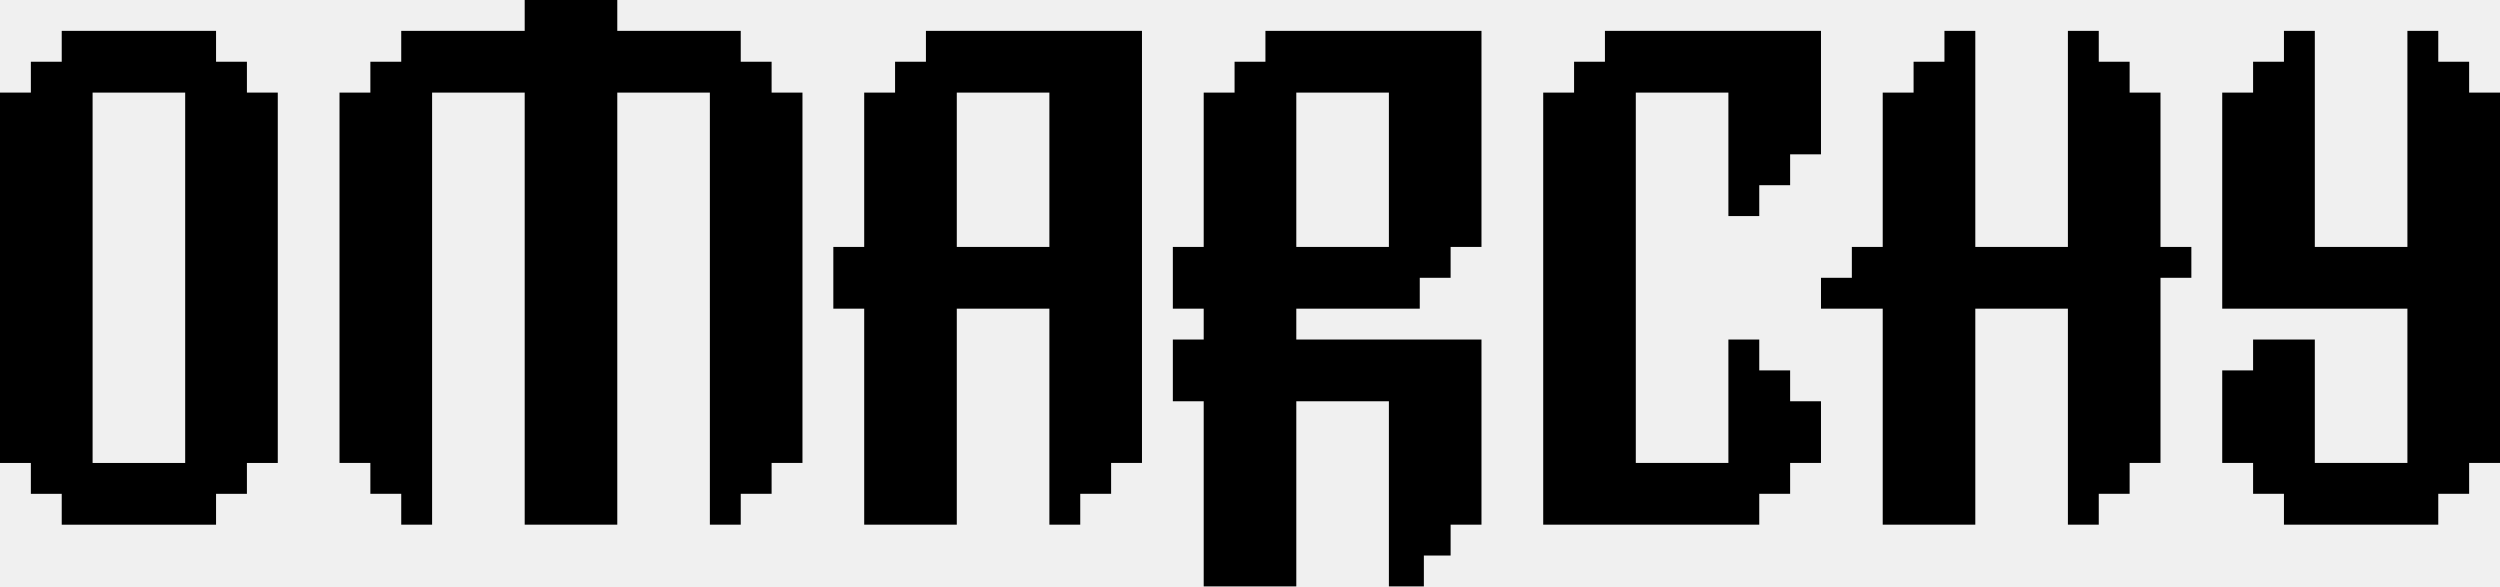
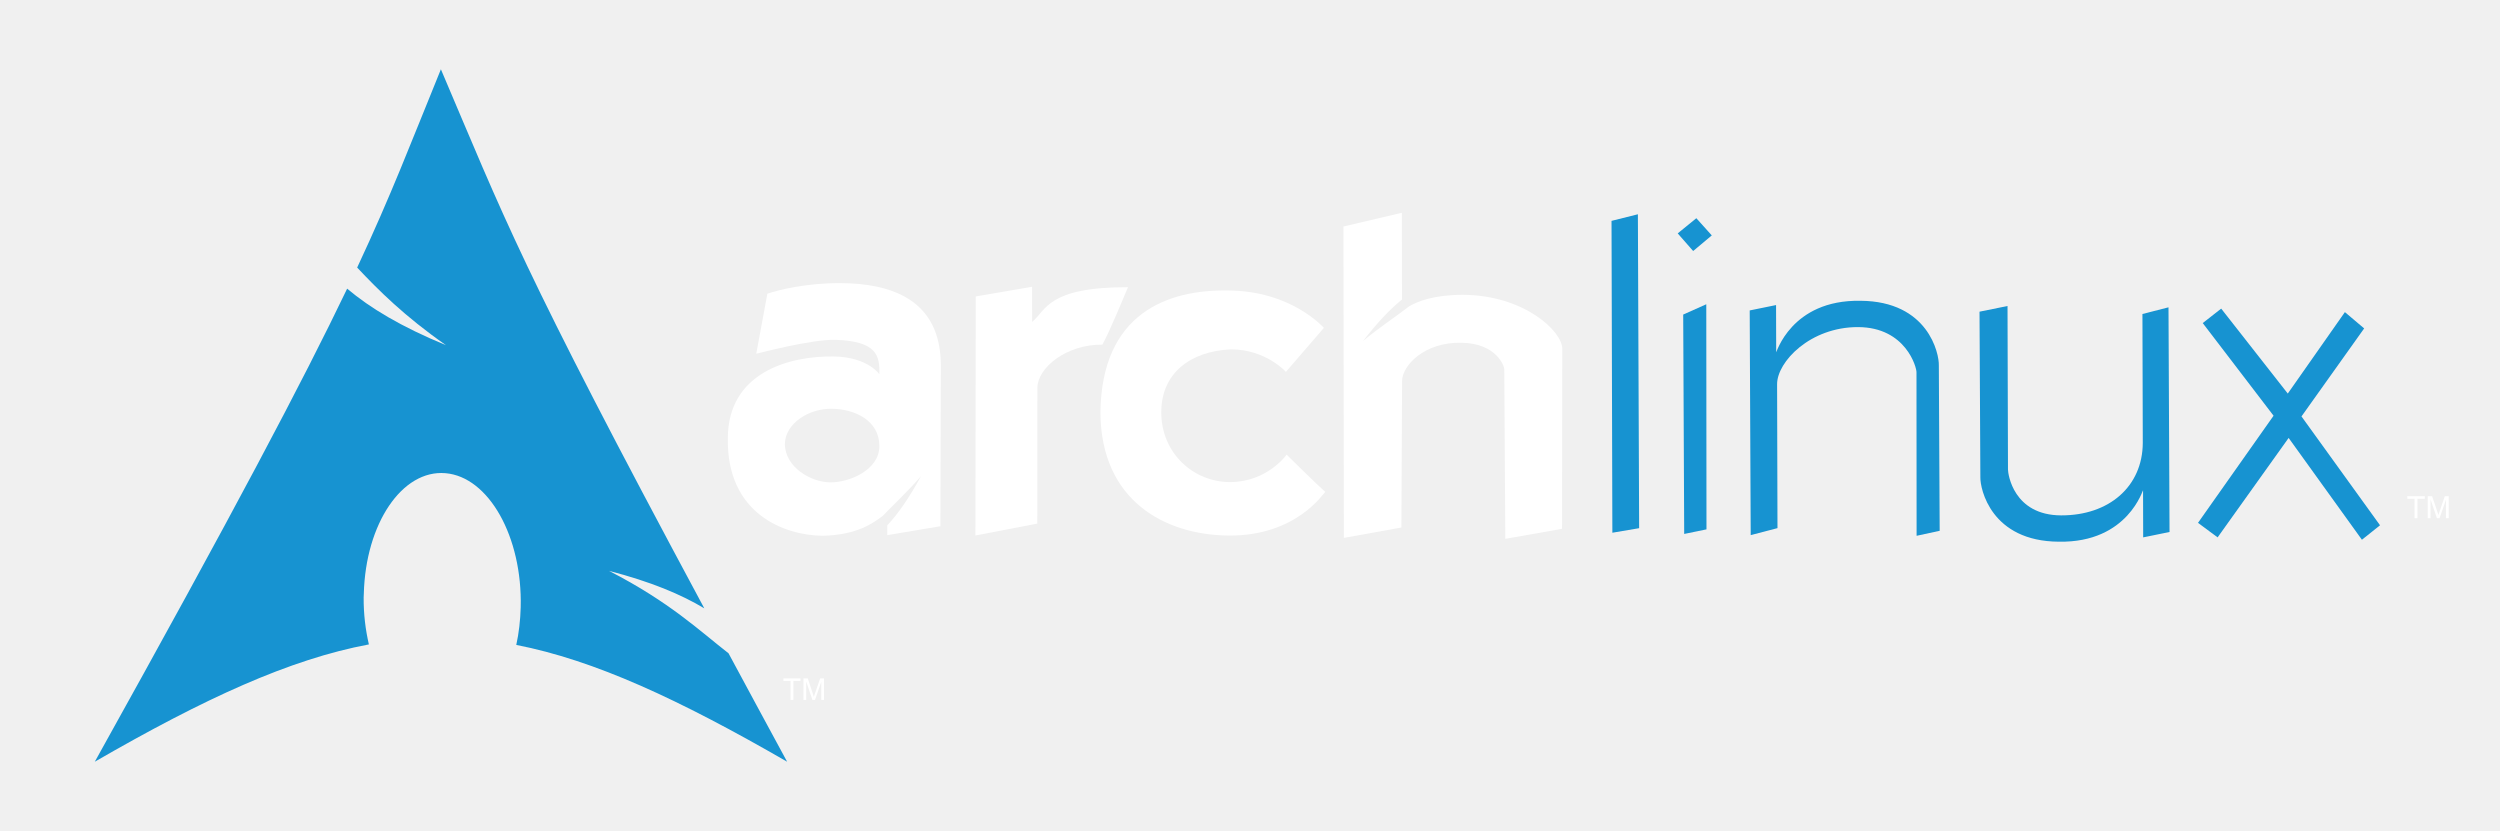
- <svg xmlns="http://www.w3.org/2000/svg" fill="none" height="285" viewBox="0 0 1215 285" width="1215">
-   <g fill="#000">
-     <path clip-rule="evenodd" d="m720 120h-15v15h-14.998v14.999l-60.002.001v15.002l90-.002v.002h.002l-.002 89.998h-15v15h-13v15h-17v-89.998h-45v90l-45-.002v-89.998h-14.998v-30h14.998v-15.002h-14.998v-30.001h14.998v-75h15v-14.997h15v-15.002h105.002zm-90-.001h45v-74.997h-45z" fill-rule="evenodd" />
-     <path clip-rule="evenodd" d="m105 30.002h15v14.997h15v180.001h-15v15h-15v15.002h-75v-15.002h-15v-15h-15v-180.001h15v-14.997h15v-15.002h75zm-60 194.998h45v-179.998h-45z" fill-rule="evenodd" />
-     <path d="m300 15h60v15h15v14.999h15v180.001h-15v15h-15v15h-15l-.004-209.998h-44.994v-.002h-.002v210.002h-45v-210h-44.998v179.997h-.002v30.003h-15v-15.002h-15v-15h-14.998v-180.001h14.998v-14.999h15v-15h60v-15h45z" />
-     <path clip-rule="evenodd" d="m555 225h-15v15h-15v15h-15v-105.001l-44.998.001v105.002h-45.002v-105.002h-15v-30.001h15v-75h15.002v-14.997h15v-15.002h105zm-89.998-105.001h44.998v-74.997h-44.998z" fill-rule="evenodd" />
-     <path d="m885 75h-15v15h-15v15h-15v-59.998h-45v179.998h45v-59.998h15v14.997h15v15.001h15v30h-15v15h-15v15.002l-105-.002v-210.001h14.998v-14.997h15.002v-15.002h105z" />
-     <path d="m960 119.999h45v-104.999h15v15h15v14.999h15v75.001h15v15h-15v90h-15v15h-15v15h-15v-105h-45v105.002l-45-.002v-105h-30v-15h15v-15.001h15v-75h15v-14.997h15v-15.002h15z" />
-     <path d="m1125 119.999h45v-104.999h15v15h15v15h15v180h-15v15h-15v15.002l-75-.002v-15h-15v-15h-15v-45.001h15v-14.997-.002h30v60h45v-75h-90v-105.001h15v-14.997h15v-15.002h15z" />
+ <svg xmlns="http://www.w3.org/2000/svg" version="1.1" viewBox="0 0 256 85.085">
+   <g>
+     <path d="m85.988 28.992c-3.445-0.008-6.305 0.699-7.41 1.086l-1.137 6.144c-0.004 0.02 5.664-1.512 8.16-1.422 4.133 0.148 4.512 1.578 4.441 3.512 0.07 0.113-1.066-1.746-4.644-1.809-4.508-0.078-10.875 1.598-10.867 8.406-0.121 7.656 5.723 9.91 9.699 9.953 3.578-0.066 5.258-1.355 6.176-2.047 1.207-1.262 2.586-2.531 3.906-4.055-1.246 2.266-2.328 3.832-3.453 5.031v1.008l5.438-0.914 0.039-14.781c-0.059-2.09 1.199-10.094-10.348-10.113zm-0.781 12.867c2.254 0.031 4.836 1.141 4.84 3.816 0.012 2.434-3.047 3.738-5.035 3.719s-4.629-1.562-4.641-3.934c0.039-2.121 2.488-3.656 4.836-3.602z" fill="#fff" fill-rule="evenodd" />
+     <path d="m99.918 30.355-0.035 24.477 6.336-1.219 0.008-13.879c0.004-2.066 2.953-4.481 6.656-4.441 0.789-1.422 2.266-5.059 2.625-5.883-8.273-0.02-8.379 2.379-9.816 3.555-0.016-2.25-0.008-3.598-0.008-3.598z" fill="#fff" fill-rule="evenodd" />
+     <path d="m135.57 33.57c-0.062-0.027-3.305-3.793-9.824-3.824-6.106-0.102-12.953 2.266-13.062 12.504 0.051 9.004 6.578 12.523 13.098 12.59 6.977 0.074 9.754-4.363 9.922-4.473-0.832-0.723-3.953-3.812-3.953-3.812s-1.945 2.773-5.727 2.809c-3.777 0.039-7.066-2.922-7.109-7.047-0.051-4.125 3.019-6.363 7.137-6.543 3.57 0 5.625 2.305 5.625 2.305z" fill="#fff" fill-rule="evenodd" />
+     <path d="m143.55 21.789-5.981 1.406 0.043 31.883 5.891-1.062 0.07-15.004c0.012-1.574 2.273-3.992 6.055-3.914 3.613 0.039 4.418 2.41 4.41 2.707l0.105 17.371 5.809-1.027 0.023-18.418c0.035-1.773-3.883-5.516-10.184-5.543-2.996 0.004-4.656 0.684-5.5 1.184-1.441 1.117-3.094 2.184-4.715 3.547 1.5-1.926 2.758-3.258 3.988-4.246z" fill="#fff" fill-rule="evenodd" />
+     <path d="m165.02 22.617 2.699-0.676 0.129 32.145-2.742 0.465z" fill="#1793d1" fill-rule="evenodd" />
+     <path d="m172.36 32.211 2.363-1.055 0.02 23.051-2.281 0.469zm-0.562-8.312 1.906-1.555 1.582 1.762-1.906 1.598z" fill="#1793d1" fill-rule="evenodd" />
+     <path d="m179.17 31.789 2.699-0.551 0.012 4.82c0 0.207 1.48-5.383 8.625-5.258 6.938 0.039 8.07 5.406 8.031 6.613l0.086 16.941-2.363 0.512-0.012-16.734c0.027-0.488-1.082-4.621-5.984-4.637-4.898-0.016-8.297 3.559-8.289 5.844l0.039 14.742-2.742 0.715z" fill="#1793d1" fill-rule="evenodd" />
+     <path d="m222.16 54.477-2.699 0.551-0.012-4.816c0-0.207-1.484 5.383-8.625 5.258-6.938-0.039-8.07-5.41-8.035-6.613l-0.086-16.941 2.867-0.582 0.047 16.738c0 0.457 0.547 4.688 5.449 4.703 4.898 0.012 8.332-2.953 8.355-7.418l-0.035-13.203 2.668-0.684z" fill="#1793d1" fill-rule="evenodd" />
+     <path d="m227.45 31.602-1.891 1.48 7.254 9.488-7.738 10.969 2.008 1.488 7.273-10.184 7.504 10.426 1.855-1.48-8.043-11.148 6.418-9.012-1.973-1.668-5.848 8.34z" fill="#1793d1" fill-rule="evenodd" />
+     <path d="m45.148 7.094c-3.156 7.738-5.062 12.797-8.574 20.305 2.152 2.285 4.797 4.945 9.094 7.949-4.617-1.902-7.769-3.809-10.121-5.789-4.496 9.387-11.543 22.75-25.84 48.441 11.238-6.488 19.949-10.488 28.066-12.012-0.348-1.5-0.547-3.121-0.535-4.816l0.016-0.359c0.18-7.199 3.922-12.734 8.359-12.359s7.887 6.519 7.707 13.719c-0.035 1.355-0.188 2.66-0.453 3.867 8.031 1.57 16.648 5.562 27.734 11.961-2.188-4.023-4.137-7.652-6-11.105-2.938-2.277-5.996-5.234-12.242-8.441 4.293 1.117 7.367 2.402 9.762 3.84-18.945-35.27-20.477-39.957-26.973-55.199z" fill="#1793d1" fill-rule="evenodd" />
+     <path d="m247.25 53.062v-1.988h-0.742v-0.266h1.789v0.266h-0.746v1.988h-0.301" fill="#fff" />
+     <path d="m248.6 53.062v-2.254h0.449l0.535 1.598c0.051 0.148 0.086 0.258 0.109 0.332 0.023-0.082 0.062-0.203 0.117-0.359l0.539-1.57h0.402v2.254h-0.285v-1.887l-0.656 1.887h-0.27l-0.652-1.918v1.918h-0.289" fill="#fff" />
+     <path d="m80.949 71.672v-1.945h-0.727v-0.258h1.75v0.258h-0.73v1.945h-0.293" fill="#fff" />
+     <path d="m82.273 71.672v-2.203h0.441l0.52 1.559c0.051 0.145 0.086 0.254 0.105 0.328 0.027-0.082 0.066-0.199 0.117-0.355l0.527-1.531h0.395v2.203h-0.281v-1.844l-0.641 1.844h-0.266l-0.637-1.879v1.879h-0.281" fill="#fff" />
  </g>
</svg>
